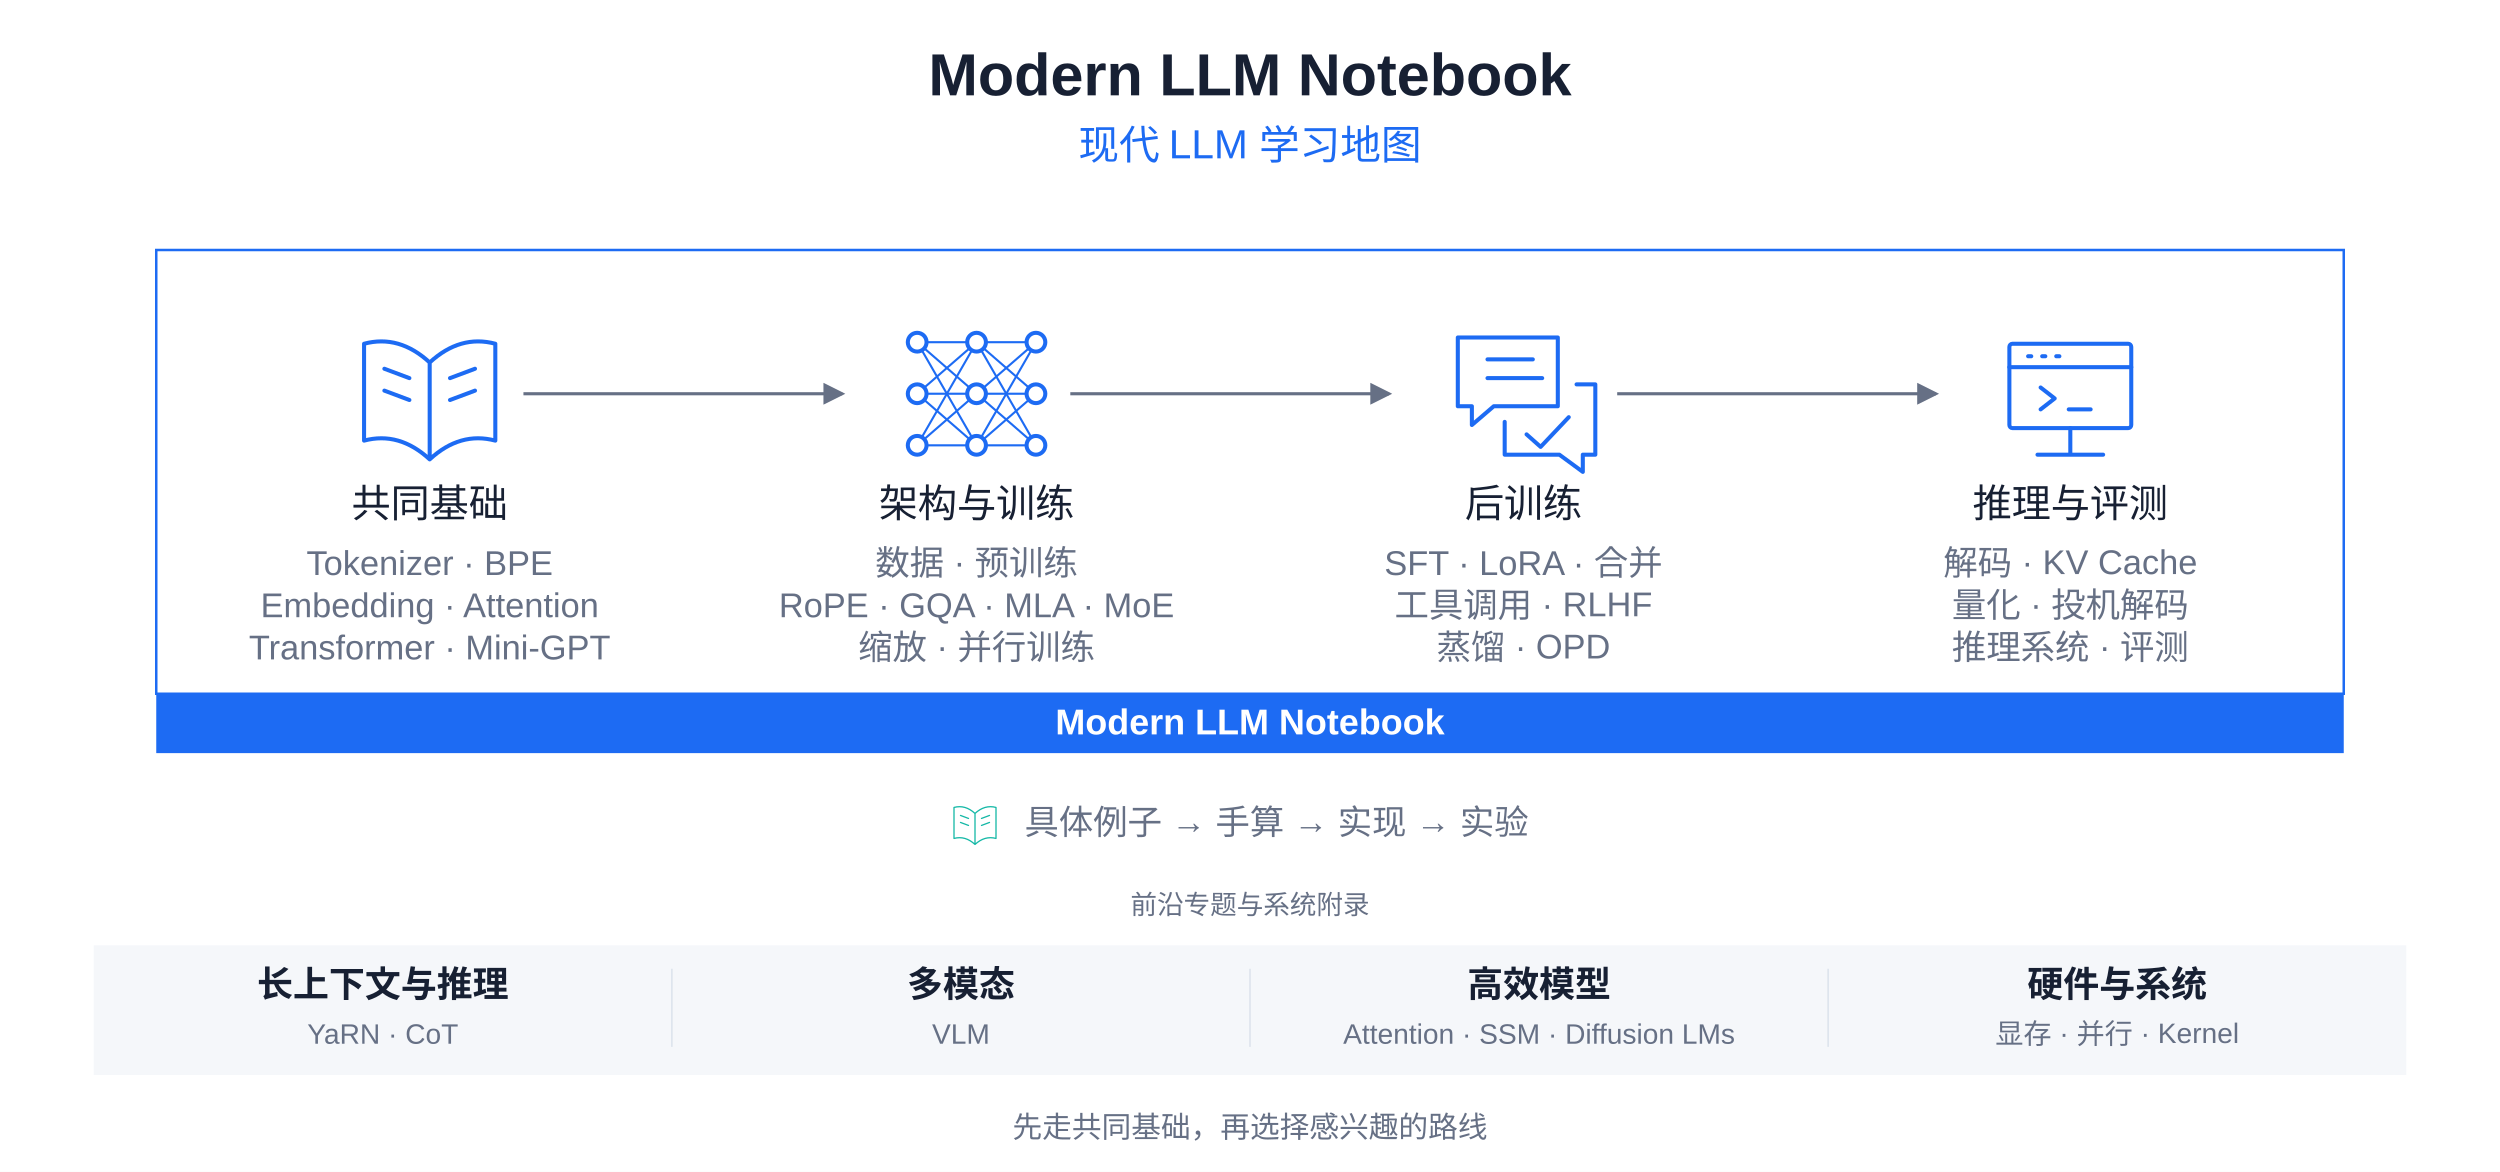
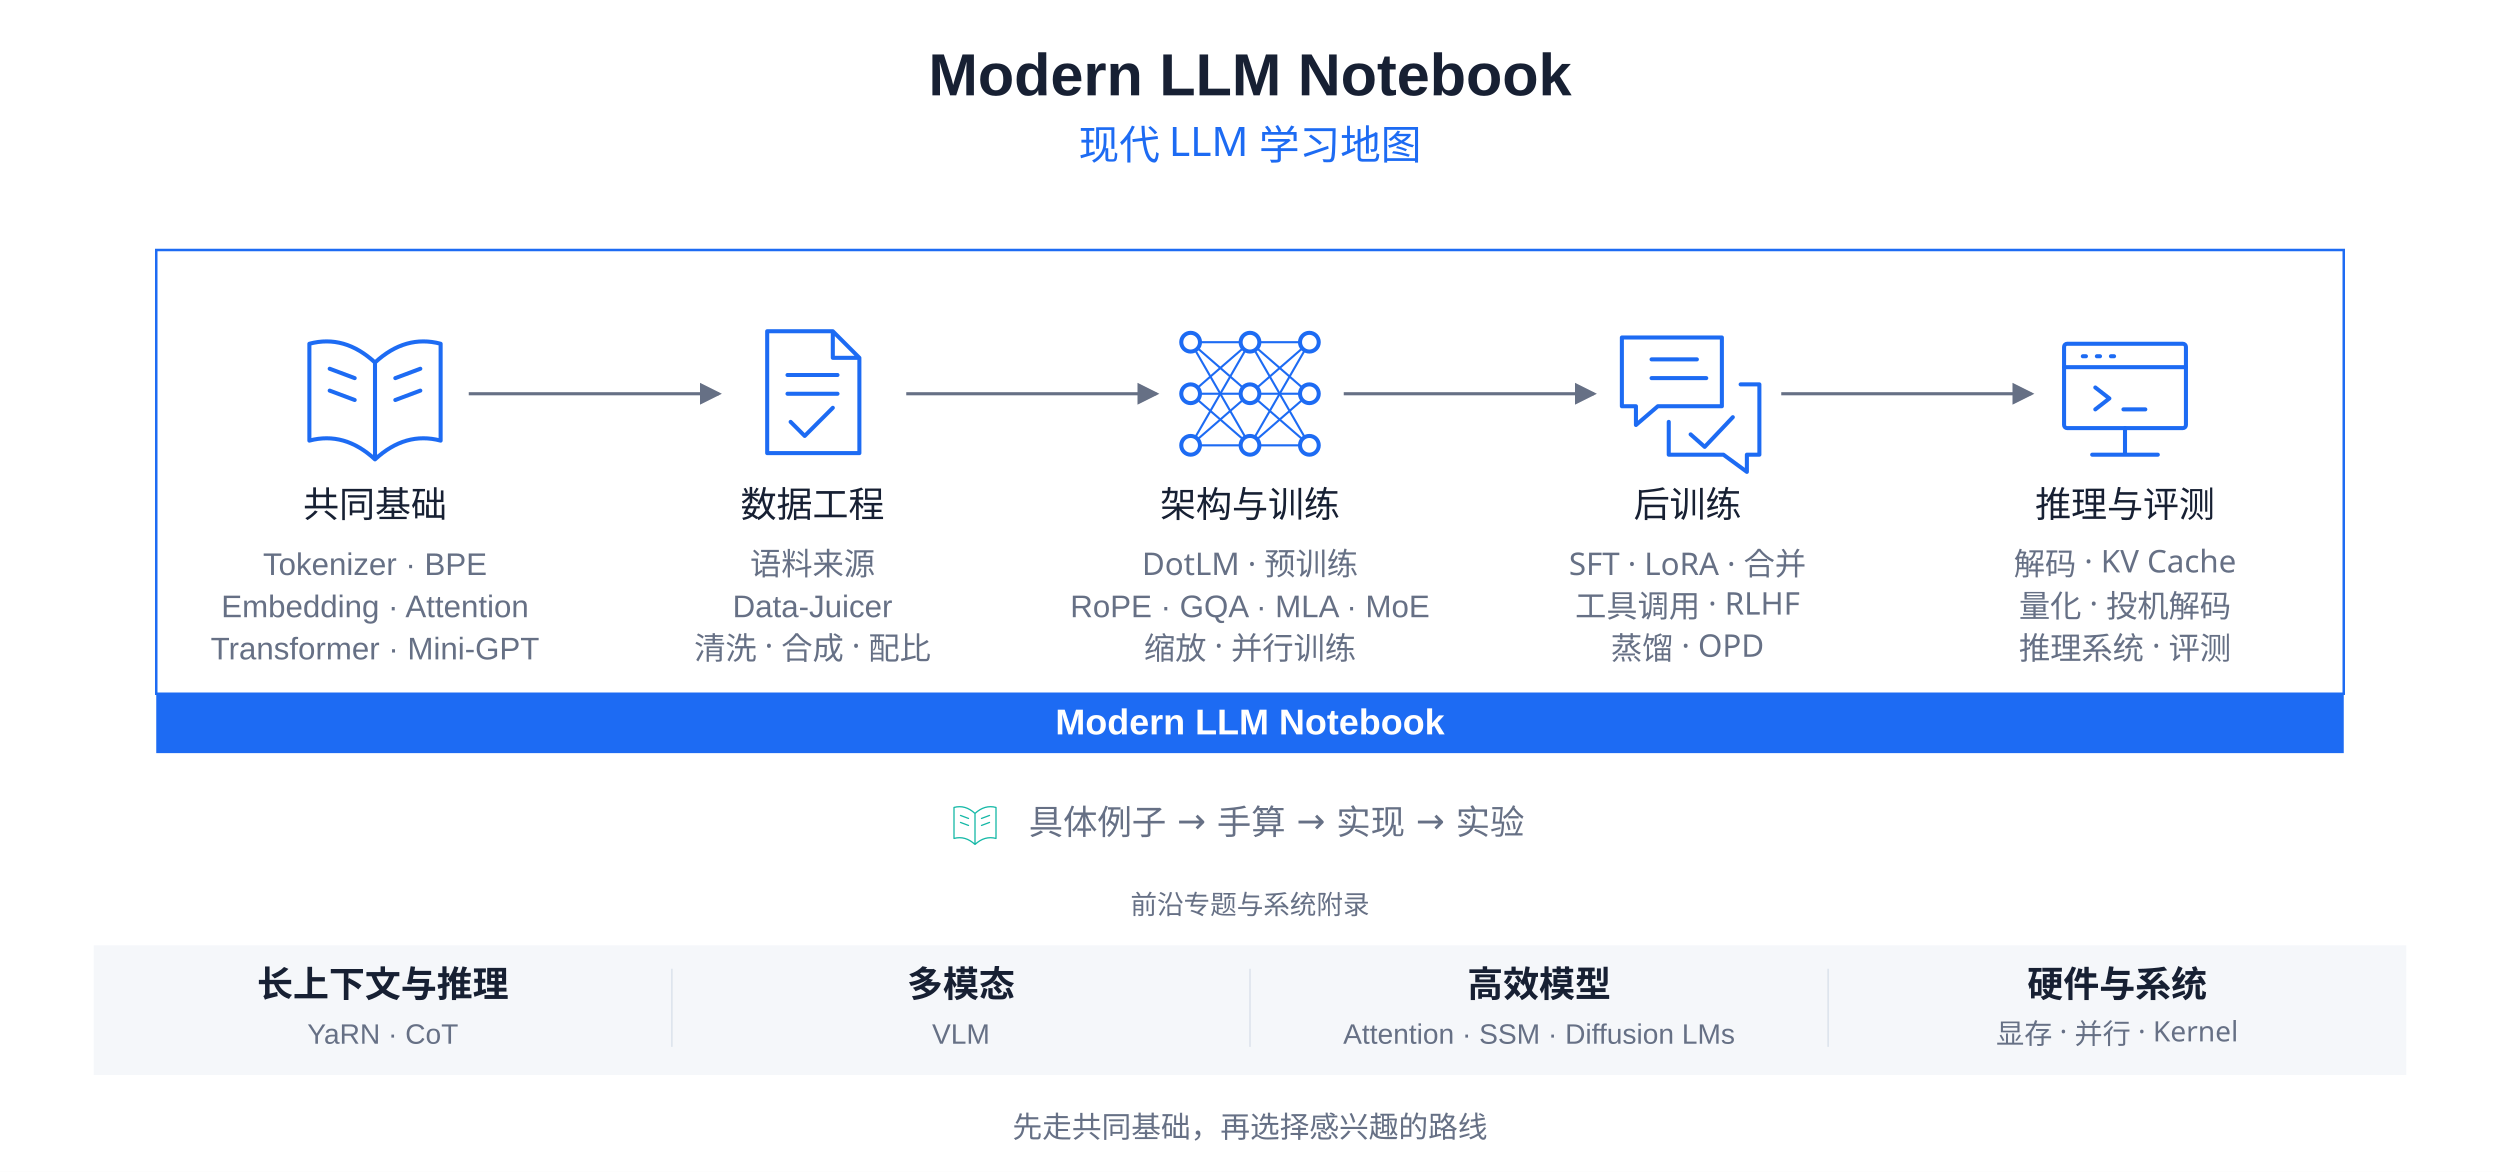
<svg xmlns="http://www.w3.org/2000/svg" width="1600" height="750" viewBox="0 0 1600 750" role="img" aria-labelledby="title desc">
  <defs>
    <marker id="arrow" markerWidth="7" markerHeight="7" refX="6" refY="3.5" orient="auto">
      <path d="M0 0L7 3.5L0 7Z" fill="#667085" />
    </marker>
  </defs>
  <rect width="1600" height="750" fill="white" />
  <text x="800" y="61" text-anchor="middle" font-family="Arial, PingFang SC, Microsoft YaHei, sans-serif" font-size="38" font-weight="700" fill="#172033">Modern LLM Notebook</text>
-   <text x="800" y="102" text-anchor="middle" font-family="Arial, PingFang SC, Microsoft YaHei, sans-serif" font-size="26" font-weight="400" fill="#1d6bf3">现代 LLM 学习地图</text>
+   <text x="800" y="102" text-anchor="middle" font-family="Heiti SC, PingFang SC, Microsoft YaHei, sans-serif" font-size="26" font-weight="400" fill="#1d6bf3">现代 LLM 学习地图</text>
  <rect x="100" y="160" width="1400" height="284" fill="white" stroke="#1d6bf3" stroke-width="1.6" />
  <rect x="100" y="444" width="1400" height="38" fill="#1d6bf3" />
  <text x="800.0" y="470" text-anchor="middle" font-family="Arial, PingFang SC, Microsoft YaHei, sans-serif" font-size="23" font-weight="700" fill="#fff">Modern LLM Notebook</text>
-   <g transform="translate(275 252) scale(1)" fill="none" stroke="#1d6bf3" stroke-width="2.6" stroke-linecap="round" stroke-linejoin="round">
+   <g transform="translate(240 252) scale(1)" fill="none" stroke="#1d6bf3" stroke-width="2.6" stroke-linecap="round" stroke-linejoin="round">
    <path d="M-42-32C-27-36-13-32 0-20C13-32 27-36 42-32V30C27 26 13 30 0 42C-13 30-27 26-42 30ZM0-20V42" />
    <path d="M-29-16L-13-10M-29-2L-13 4M13-10L29-16M13 4L29-2" />
  </g>
-   <text x="275" y="331" text-anchor="middle" font-family="Arial, PingFang SC, Microsoft YaHei, sans-serif" font-size="25" font-weight="400" fill="#172033">共同基础</text>
-   <text x="275" y="368" text-anchor="middle" font-family="Arial, PingFang SC, Microsoft YaHei, sans-serif" font-size="22" font-weight="400" fill="#667085">Tokenizer · BPE</text>
-   <text x="275" y="395" text-anchor="middle" font-family="Arial, PingFang SC, Microsoft YaHei, sans-serif" font-size="22" font-weight="400" fill="#667085">Embedding · Attention</text>
-   <text x="275" y="422" text-anchor="middle" font-family="Arial, PingFang SC, Microsoft YaHei, sans-serif" font-size="22" font-weight="400" fill="#667085">Transformer · Mini-GPT</text>
-   <path d="M335 252H539" stroke="#667085" stroke-width="2" fill="none" marker-end="url(#arrow)" />
-   <g transform="translate(625 252) scale(1)" fill="none" stroke="#1d6bf3" stroke-width="2.6" stroke-linecap="round" stroke-linejoin="round">
+   <text x="240" y="331" text-anchor="middle" font-family="Heiti SC, PingFang SC, Microsoft YaHei, sans-serif" font-size="23" font-weight="400" fill="#172033">共同基础</text>
+   <text x="240" y="368" text-anchor="middle" font-family="Arial, PingFang SC, Microsoft YaHei, sans-serif" font-size="20" font-weight="400" fill="#667085">Tokenizer · BPE</text>
+   <text x="240" y="395" text-anchor="middle" font-family="Arial, PingFang SC, Microsoft YaHei, sans-serif" font-size="20" font-weight="400" fill="#667085">Embedding · Attention</text>
+   <text x="240" y="422" text-anchor="middle" font-family="Arial, PingFang SC, Microsoft YaHei, sans-serif" font-size="20" font-weight="400" fill="#667085">Transformer · Mini-GPT</text>
+   <path d="M300 252H460" stroke="#667085" stroke-width="2" fill="none" marker-end="url(#arrow)" />
+   <g transform="translate(520 252) scale(1)" fill="none" stroke="#1d6bf3" stroke-width="2.6" stroke-linecap="round" stroke-linejoin="round">
+     <path d="M-29-40H13L30-23V38H-29ZM13-40V-23H30M-16-12H16M-16 0H16M-14 18L-5 27L13 9" />
+   </g>
+   <text x="520" y="331" text-anchor="middle" font-family="Heiti SC, PingFang SC, Microsoft YaHei, sans-serif" font-size="23" font-weight="400" fill="#172033">数据工程</text>
+   <text x="520" y="368" text-anchor="middle" font-family="Heiti SC, PingFang SC, Microsoft YaHei, sans-serif" font-size="20" font-weight="400" fill="#667085">语料来源</text>
+   <text x="520" y="395" text-anchor="middle" font-family="Arial, PingFang SC, Microsoft YaHei, sans-serif" font-size="20" font-weight="400" fill="#667085">Data-Juicer</text>
+   <text x="520" y="422" text-anchor="middle" font-family="Heiti SC, PingFang SC, Microsoft YaHei, sans-serif" font-size="20" font-weight="400" fill="#667085">清洗 · 合成 · 配比</text>
+   <path d="M580 252H740" stroke="#667085" stroke-width="2" fill="none" marker-end="url(#arrow)" />
+   <g transform="translate(800 252) scale(1)" fill="none" stroke="#1d6bf3" stroke-width="2.6" stroke-linecap="round" stroke-linejoin="round">
    <path d="M-38 -33L0 -33M0 -33L38 -33" stroke-width="1.35" />
    <path d="M-38 -33L0 0M0 -33L38 0" stroke-width="1.35" />
    <path d="M-38 -33L0 33M0 -33L38 33" stroke-width="1.35" />
    <path d="M-38 0L0 -33M0 0L38 -33" stroke-width="1.35" />
    <path d="M-38 0L0 0M0 0L38 0" stroke-width="1.35" />
    <path d="M-38 0L0 33M0 0L38 33" stroke-width="1.35" />
    <path d="M-38 33L0 -33M0 33L38 -33" stroke-width="1.35" />
    <path d="M-38 33L0 0M0 33L38 0" stroke-width="1.35" />
    <path d="M-38 33L0 33M0 33L38 33" stroke-width="1.35" />
    <circle cx="-38" cy="-33" r="6" fill="white" />
    <circle cx="-38" cy="0" r="6" fill="white" />
    <circle cx="-38" cy="33" r="6" fill="white" />
    <circle cx="0" cy="-33" r="6" fill="white" />
    <circle cx="0" cy="0" r="6" fill="white" />
    <circle cx="0" cy="33" r="6" fill="white" />
    <circle cx="38" cy="-33" r="6" fill="white" />
    <circle cx="38" cy="0" r="6" fill="white" />
    <circle cx="38" cy="33" r="6" fill="white" />
  </g>
-   <text x="625" y="331" text-anchor="middle" font-family="Arial, PingFang SC, Microsoft YaHei, sans-serif" font-size="25" font-weight="400" fill="#172033">架构与训练</text>
-   <text x="625" y="368" text-anchor="middle" font-family="Arial, PingFang SC, Microsoft YaHei, sans-serif" font-size="22" font-weight="400" fill="#667085">数据 · 预训练</text>
-   <text x="625" y="395" text-anchor="middle" font-family="Arial, PingFang SC, Microsoft YaHei, sans-serif" font-size="22" font-weight="400" fill="#667085">RoPE · GQA · MLA · MoE</text>
-   <text x="625" y="422" text-anchor="middle" font-family="Arial, PingFang SC, Microsoft YaHei, sans-serif" font-size="22" font-weight="400" fill="#667085">缩放 · 并行训练</text>
-   <path d="M685 252H889" stroke="#667085" stroke-width="2" fill="none" marker-end="url(#arrow)" />
-   <g transform="translate(975 252) scale(1)" fill="none" stroke="#1d6bf3" stroke-width="2.6" stroke-linecap="round" stroke-linejoin="round">
+   <text x="800" y="331" text-anchor="middle" font-family="Heiti SC, PingFang SC, Microsoft YaHei, sans-serif" font-size="23" font-weight="400" fill="#172033">架构与训练</text>
+   <text x="800" y="368" text-anchor="middle" font-family="Heiti SC, PingFang SC, Microsoft YaHei, sans-serif" font-size="20" font-weight="400" fill="#667085">DotLM · 预训练</text>
+   <text x="800" y="395" text-anchor="middle" font-family="Arial, PingFang SC, Microsoft YaHei, sans-serif" font-size="20" font-weight="400" fill="#667085">RoPE · GQA · MLA · MoE</text>
+   <text x="800" y="422" text-anchor="middle" font-family="Heiti SC, PingFang SC, Microsoft YaHei, sans-serif" font-size="20" font-weight="400" fill="#667085">缩放 · 并行训练</text>
+   <path d="M860 252H1020" stroke="#667085" stroke-width="2" fill="none" marker-end="url(#arrow)" />
+   <g transform="translate(1080 252) scale(1)" fill="none" stroke="#1d6bf3" stroke-width="2.6" stroke-linecap="round" stroke-linejoin="round">
    <path d="M-42-36H22V8H-19L-33 20V8H-42Z" />
    <path d="M-23-22H6M-23-10H12M-12 18V39H23L38 50V39H46V-6H34M2 26L11 34L29 15" />
  </g>
-   <text x="975" y="331" text-anchor="middle" font-family="Arial, PingFang SC, Microsoft YaHei, sans-serif" font-size="25" font-weight="400" fill="#172033">后训练</text>
-   <text x="975" y="368" text-anchor="middle" font-family="Arial, PingFang SC, Microsoft YaHei, sans-serif" font-size="22" font-weight="400" fill="#667085">SFT · LoRA · 合并</text>
-   <text x="975" y="395" text-anchor="middle" font-family="Arial, PingFang SC, Microsoft YaHei, sans-serif" font-size="22" font-weight="400" fill="#667085">工具调用 · RLHF</text>
-   <text x="975" y="422" text-anchor="middle" font-family="Arial, PingFang SC, Microsoft YaHei, sans-serif" font-size="22" font-weight="400" fill="#667085">蒸馏 · OPD</text>
-   <path d="M1035 252H1239" stroke="#667085" stroke-width="2" fill="none" marker-end="url(#arrow)" />
-   <g transform="translate(1325 252) scale(1)" fill="none" stroke="#1d6bf3" stroke-width="2.6" stroke-linecap="round" stroke-linejoin="round">
+   <text x="1080" y="331" text-anchor="middle" font-family="Heiti SC, PingFang SC, Microsoft YaHei, sans-serif" font-size="23" font-weight="400" fill="#172033">后训练</text>
+   <text x="1080" y="368" text-anchor="middle" font-family="Heiti SC, PingFang SC, Microsoft YaHei, sans-serif" font-size="20" font-weight="400" fill="#667085">SFT · LoRA · 合并</text>
+   <text x="1080" y="395" text-anchor="middle" font-family="Heiti SC, PingFang SC, Microsoft YaHei, sans-serif" font-size="20" font-weight="400" fill="#667085">工具调用 · RLHF</text>
+   <text x="1080" y="422" text-anchor="middle" font-family="Heiti SC, PingFang SC, Microsoft YaHei, sans-serif" font-size="20" font-weight="400" fill="#667085">蒸馏 · OPD</text>
+   <path d="M1140 252H1300" stroke="#667085" stroke-width="2" fill="none" marker-end="url(#arrow)" />
+   <g transform="translate(1360 252) scale(1)" fill="none" stroke="#1d6bf3" stroke-width="2.6" stroke-linecap="round" stroke-linejoin="round">
    <rect x="-39" y="-32" width="78" height="54" rx="2" />
    <path d="M-39-17H39M-27-24H-25M-18-24H-16M-9-24H-7M-19-4L-10 3L-19 10M-1 10H13M0 22V39M-21 39H21" />
  </g>
-   <text x="1325" y="331" text-anchor="middle" font-family="Arial, PingFang SC, Microsoft YaHei, sans-serif" font-size="25" font-weight="400" fill="#172033">推理与评测</text>
-   <text x="1325" y="368" text-anchor="middle" font-family="Arial, PingFang SC, Microsoft YaHei, sans-serif" font-size="22" font-weight="400" fill="#667085">解码 · KV Cache</text>
-   <text x="1325" y="395" text-anchor="middle" font-family="Arial, PingFang SC, Microsoft YaHei, sans-serif" font-size="22" font-weight="400" fill="#667085">量化 · 投机解码</text>
-   <text x="1325" y="422" text-anchor="middle" font-family="Arial, PingFang SC, Microsoft YaHei, sans-serif" font-size="22" font-weight="400" fill="#667085">推理系统 · 评测</text>
+   <text x="1360" y="331" text-anchor="middle" font-family="Heiti SC, PingFang SC, Microsoft YaHei, sans-serif" font-size="23" font-weight="400" fill="#172033">推理与评测</text>
+   <text x="1360" y="368" text-anchor="middle" font-family="Heiti SC, PingFang SC, Microsoft YaHei, sans-serif" font-size="20" font-weight="400" fill="#667085">解码 · KV Cache</text>
+   <text x="1360" y="395" text-anchor="middle" font-family="Heiti SC, PingFang SC, Microsoft YaHei, sans-serif" font-size="20" font-weight="400" fill="#667085">量化 · 投机解码</text>
+   <text x="1360" y="422" text-anchor="middle" font-family="Heiti SC, PingFang SC, Microsoft YaHei, sans-serif" font-size="20" font-weight="400" fill="#667085">推理系统 · 评测</text>
  <g transform="translate(624 527) scale(0.32)" fill="none" stroke="#14b8a6" stroke-width="2.6" stroke-linecap="round" stroke-linejoin="round">
    <path d="M-42-32C-27-36-13-32 0-20C13-32 27-36 42-32V30C27 26 13 30 0 42C-13 30-27 26-42 30ZM0-20V42" />
    <path d="M-29-16L-13-10M-29-2L-13 4M13-10L29-16M13 4L29-2" />
  </g>
-   <text x="817" y="534" text-anchor="middle" font-family="Arial, PingFang SC, Microsoft YaHei, sans-serif" font-size="22" font-weight="400" fill="#667085">具体例子 → 手算 → 实现 → 实验</text>
-   <text x="800" y="585" text-anchor="middle" font-family="Arial, PingFang SC, Microsoft YaHei, sans-serif" font-size="17" font-weight="400" fill="#667085">前沿专题与系统附录</text>
+   <text x="817" y="534" text-anchor="middle" font-family="Heiti SC, PingFang SC, Microsoft YaHei, sans-serif" font-size="22" font-weight="400" fill="#667085">具体例子 → 手算 → 实现 → 实验</text>
+   <text x="800" y="585" text-anchor="middle" font-family="Heiti SC, PingFang SC, Microsoft YaHei, sans-serif" font-size="17" font-weight="400" fill="#667085">前沿专题与系统附录</text>
  <rect x="60" y="605" width="1480" height="83" fill="#f5f7fa" />
-   <text x="245.0" y="638" text-anchor="middle" font-family="Arial, PingFang SC, Microsoft YaHei, sans-serif" font-size="23" font-weight="600" fill="#172033">长上下文与推理</text>
+   <text x="245.0" y="638" text-anchor="middle" font-family="Heiti SC, PingFang SC, Microsoft YaHei, sans-serif" font-size="23" font-weight="600" fill="#172033">长上下文与推理</text>
  <text x="245.0" y="668" text-anchor="middle" font-family="Arial, PingFang SC, Microsoft YaHei, sans-serif" font-size="18" font-weight="400" fill="#667085">YaRN · CoT</text>
  <path d="M430.0 620V670" stroke="#dce3ec" />
-   <text x="615.0" y="638" text-anchor="middle" font-family="Arial, PingFang SC, Microsoft YaHei, sans-serif" font-size="23" font-weight="600" fill="#172033">多模态</text>
+   <text x="615.0" y="638" text-anchor="middle" font-family="Heiti SC, PingFang SC, Microsoft YaHei, sans-serif" font-size="23" font-weight="600" fill="#172033">多模态</text>
  <text x="615.0" y="668" text-anchor="middle" font-family="Arial, PingFang SC, Microsoft YaHei, sans-serif" font-size="18" font-weight="400" fill="#667085">VLM</text>
  <path d="M800.0 620V670" stroke="#dce3ec" />
-   <text x="985.0" y="638" text-anchor="middle" font-family="Arial, PingFang SC, Microsoft YaHei, sans-serif" font-size="23" font-weight="600" fill="#172033">高效模型</text>
+   <text x="985.0" y="638" text-anchor="middle" font-family="Heiti SC, PingFang SC, Microsoft YaHei, sans-serif" font-size="23" font-weight="600" fill="#172033">高效模型</text>
  <text x="985.0" y="668" text-anchor="middle" font-family="Arial, PingFang SC, Microsoft YaHei, sans-serif" font-size="18" font-weight="400" fill="#667085">Attention · SSM · Diffusion LMs</text>
  <path d="M1170.0 620V670" stroke="#dce3ec" />
-   <text x="1355.0" y="638" text-anchor="middle" font-family="Arial, PingFang SC, Microsoft YaHei, sans-serif" font-size="23" font-weight="600" fill="#172033">硬件与系统</text>
-   <text x="1355.0" y="668" text-anchor="middle" font-family="Arial, PingFang SC, Microsoft YaHei, sans-serif" font-size="18" font-weight="400" fill="#667085">显存 · 并行 · Kernel</text>
-   <text x="800" y="728" text-anchor="middle" font-family="Arial, PingFang SC, Microsoft YaHei, sans-serif" font-size="19" font-weight="400" fill="#667085">先走共同基础，再选择感兴趣的路线</text>
+   <text x="1355.0" y="638" text-anchor="middle" font-family="Heiti SC, PingFang SC, Microsoft YaHei, sans-serif" font-size="23" font-weight="600" fill="#172033">硬件与系统</text>
+   <text x="1355.0" y="668" text-anchor="middle" font-family="Heiti SC, PingFang SC, Microsoft YaHei, sans-serif" font-size="18" font-weight="400" fill="#667085">显存 · 并行 · Kernel</text>
+   <text x="800" y="728" text-anchor="middle" font-family="Heiti SC, PingFang SC, Microsoft YaHei, sans-serif" font-size="19" font-weight="400" fill="#667085">先走共同基础，再选择感兴趣的路线</text>
</svg>
